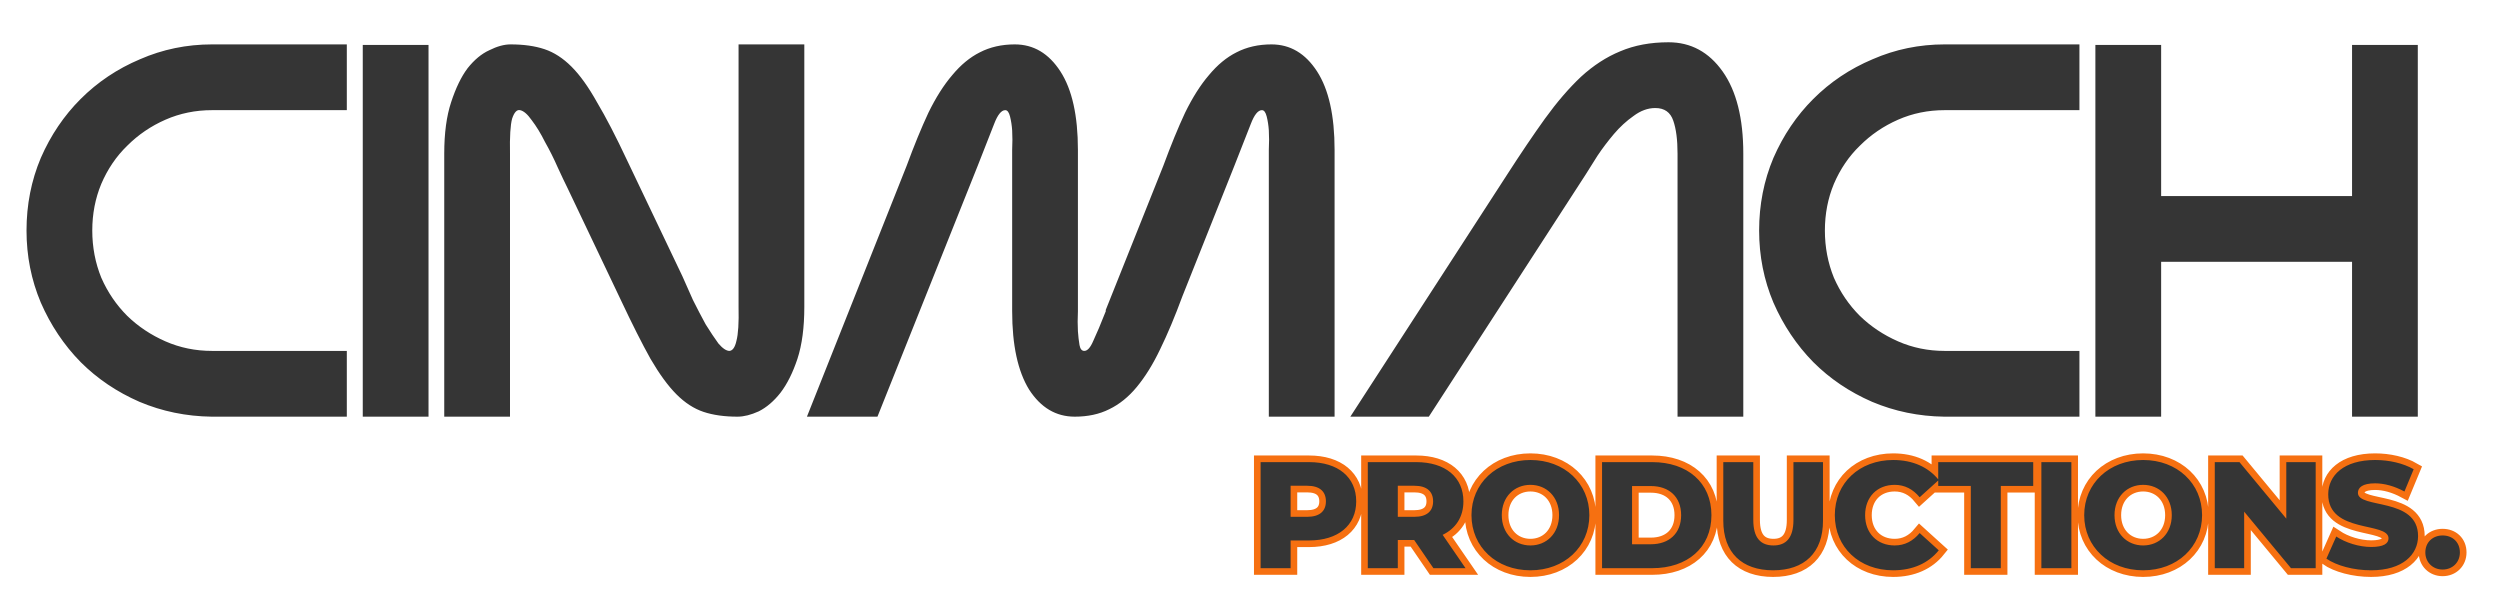
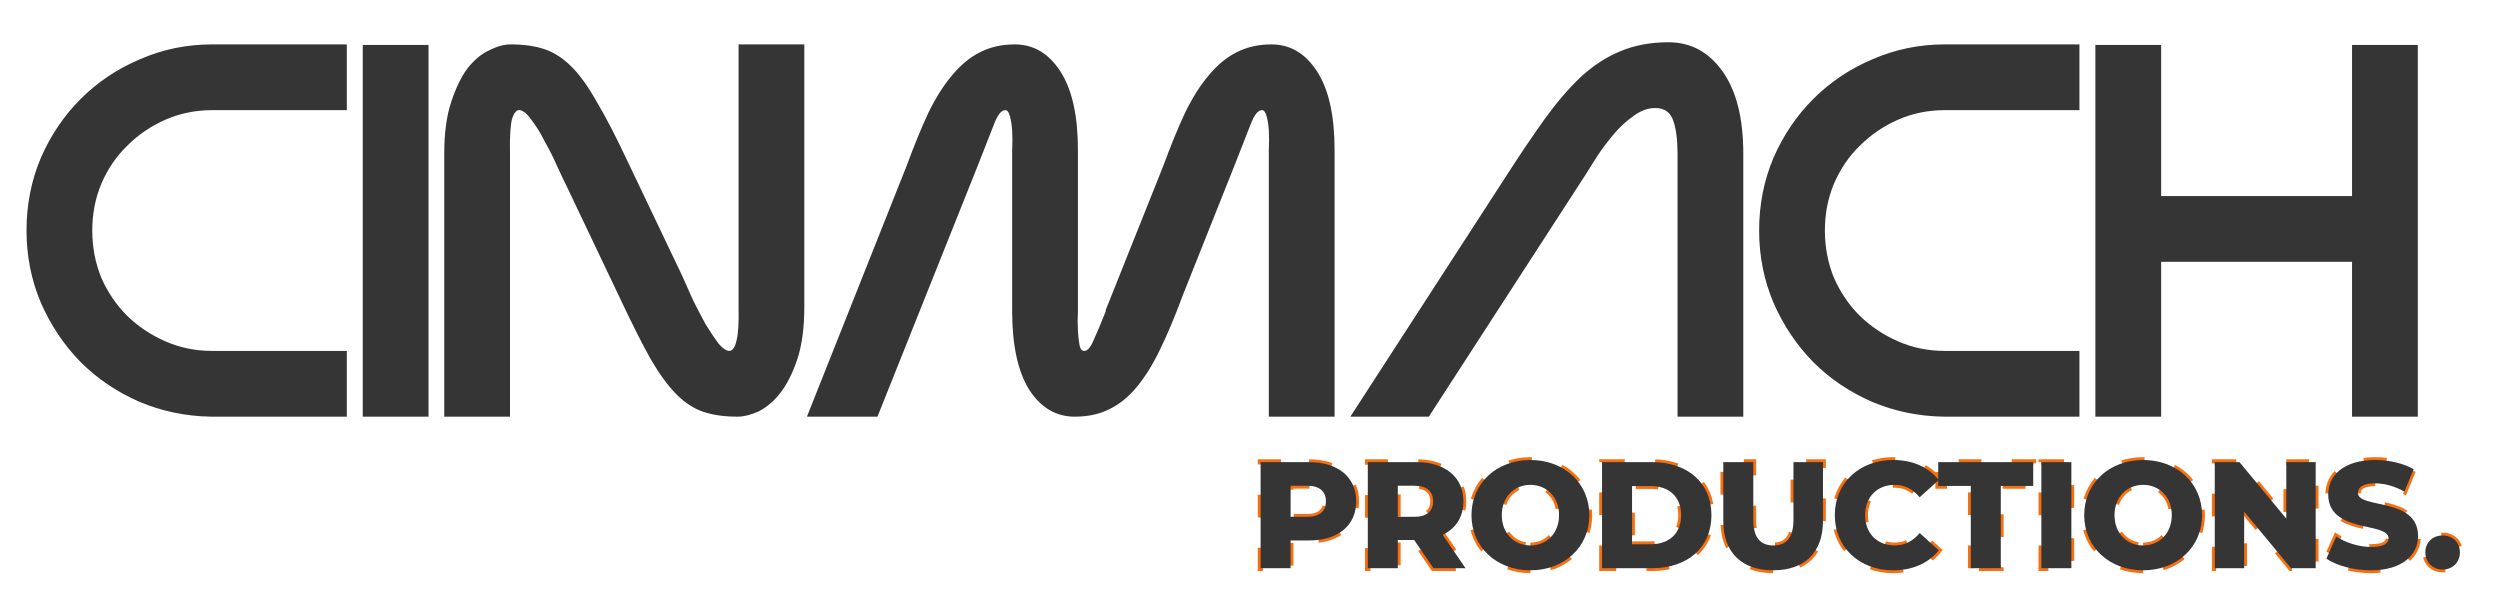
<svg xmlns="http://www.w3.org/2000/svg" width="66" height="16" viewBox="0 0 66 16" fill="none">
  <path d="M5.586 11C4.914 10.991 4.279 10.86 3.682 10.608C3.085 10.347 2.567 9.997 2.128 9.558C1.689 9.11 1.339 8.587 1.078 7.99C0.826 7.393 0.7 6.758 0.7 6.086C0.7 5.405 0.826 4.765 1.078 4.168C1.339 3.571 1.689 3.053 2.128 2.614C2.576 2.166 3.099 1.816 3.696 1.564C4.293 1.303 4.928 1.172 5.6 1.172H9.156V2.908H5.6C5.161 2.908 4.751 2.992 4.368 3.16C3.985 3.328 3.649 3.557 3.36 3.846C3.071 4.126 2.842 4.462 2.674 4.854C2.515 5.237 2.436 5.647 2.436 6.086C2.436 6.525 2.515 6.94 2.674 7.332C2.842 7.715 3.071 8.051 3.36 8.34C3.649 8.62 3.985 8.844 4.368 9.012C4.751 9.18 5.161 9.264 5.6 9.264H9.156V11H5.586ZM9.577 1.186H11.313V11H9.577V1.186ZM21.234 8.102C21.234 8.643 21.174 9.101 21.052 9.474C20.931 9.838 20.782 10.137 20.604 10.37C20.427 10.594 20.236 10.757 20.03 10.86C19.825 10.953 19.638 11 19.47 11C19.125 11 18.826 10.958 18.574 10.874C18.322 10.79 18.084 10.636 17.86 10.412C17.636 10.188 17.408 9.875 17.174 9.474C16.95 9.073 16.689 8.555 16.39 7.92L14.99 4.98C14.916 4.831 14.827 4.644 14.724 4.42C14.622 4.187 14.51 3.963 14.388 3.748C14.276 3.524 14.16 3.333 14.038 3.174C13.926 3.015 13.824 2.927 13.73 2.908C13.646 2.889 13.576 2.964 13.52 3.132C13.474 3.3 13.455 3.608 13.464 4.056V11H11.728V4.056C11.728 3.515 11.789 3.062 11.91 2.698C12.032 2.325 12.176 2.026 12.344 1.802C12.522 1.578 12.713 1.419 12.918 1.326C13.124 1.223 13.31 1.172 13.478 1.172C13.824 1.172 14.122 1.214 14.374 1.298C14.626 1.382 14.864 1.536 15.088 1.76C15.312 1.984 15.536 2.297 15.76 2.698C15.994 3.09 16.26 3.603 16.558 4.238L18.014 7.29C18.098 7.477 18.192 7.687 18.294 7.92C18.406 8.144 18.518 8.359 18.63 8.564C18.752 8.76 18.864 8.928 18.966 9.068C19.078 9.199 19.176 9.264 19.26 9.264C19.344 9.255 19.405 9.166 19.442 8.998C19.489 8.821 19.508 8.522 19.498 8.102V1.172H21.234V8.102ZM26.721 3.958C26.73 3.771 26.73 3.599 26.721 3.44C26.712 3.309 26.693 3.188 26.665 3.076C26.637 2.964 26.595 2.908 26.539 2.908C26.436 2.908 26.338 3.029 26.245 3.272C26.152 3.505 26.007 3.874 25.811 4.378L23.165 11H21.303L23.935 4.378C24.131 3.846 24.322 3.379 24.509 2.978C24.705 2.577 24.915 2.245 25.139 1.984C25.363 1.713 25.606 1.513 25.867 1.382C26.138 1.242 26.446 1.172 26.791 1.172C27.286 1.172 27.687 1.41 27.995 1.886C28.303 2.362 28.457 3.053 28.457 3.958V8.214C28.448 8.41 28.448 8.587 28.457 8.746C28.466 8.877 28.48 8.998 28.499 9.11C28.518 9.213 28.56 9.264 28.625 9.264C28.709 9.264 28.788 9.175 28.863 8.998C28.947 8.821 29.059 8.555 29.199 8.2H29.185L30.711 4.378C30.907 3.846 31.098 3.379 31.285 2.978C31.481 2.577 31.691 2.245 31.915 1.984C32.139 1.713 32.382 1.513 32.643 1.382C32.914 1.242 33.222 1.172 33.567 1.172C34.062 1.172 34.463 1.41 34.771 1.886C35.079 2.362 35.233 3.053 35.233 3.958V11H33.497V3.958C33.506 3.771 33.506 3.599 33.497 3.44C33.488 3.309 33.469 3.188 33.441 3.076C33.413 2.964 33.371 2.908 33.315 2.908C33.212 2.908 33.114 3.029 33.021 3.272C32.928 3.505 32.783 3.874 32.587 4.378L31.215 7.822C31.019 8.354 30.823 8.821 30.627 9.222C30.44 9.614 30.235 9.945 30.011 10.216C29.796 10.477 29.554 10.673 29.283 10.804C29.022 10.935 28.718 11 28.373 11C27.878 11 27.477 10.762 27.169 10.286C26.87 9.801 26.721 9.11 26.721 8.214V3.958ZM46.023 11H44.287V4.056C44.287 3.692 44.25 3.403 44.175 3.188C44.1 2.964 43.942 2.852 43.699 2.852C43.503 2.852 43.312 2.922 43.125 3.062C42.938 3.193 42.766 3.351 42.607 3.538C42.449 3.725 42.304 3.916 42.173 4.112C42.052 4.308 41.949 4.471 41.865 4.602L37.721 11H35.649L39.793 4.602C40.148 4.051 40.479 3.561 40.787 3.132C41.105 2.693 41.422 2.325 41.739 2.026C42.066 1.727 42.411 1.503 42.775 1.354C43.148 1.195 43.573 1.116 44.049 1.116C44.637 1.116 45.113 1.373 45.477 1.886C45.841 2.399 46.023 3.123 46.023 4.056V11ZM51.327 11C50.655 10.991 50.02 10.86 49.423 10.608C48.825 10.347 48.307 9.997 47.869 9.558C47.43 9.11 47.08 8.587 46.819 7.99C46.567 7.393 46.441 6.758 46.441 6.086C46.441 5.405 46.567 4.765 46.819 4.168C47.08 3.571 47.43 3.053 47.869 2.614C48.317 2.166 48.839 1.816 49.437 1.564C50.034 1.303 50.669 1.172 51.341 1.172H54.897V2.908H51.341C50.902 2.908 50.491 2.992 50.109 3.16C49.726 3.328 49.39 3.557 49.101 3.846C48.811 4.126 48.583 4.462 48.415 4.854C48.256 5.237 48.177 5.647 48.177 6.086C48.177 6.525 48.256 6.94 48.415 7.332C48.583 7.715 48.811 8.051 49.101 8.34C49.39 8.62 49.726 8.844 50.109 9.012C50.491 9.18 50.902 9.264 51.341 9.264H54.897V11H51.327ZM62.094 6.912H57.054V11H55.318V1.186H57.054V5.176H62.094V1.186H63.83V11H62.094V6.912Z" fill="#353535" />
-   <path d="M34.56 12.2C35.324 12.2 35.804 12.596 35.804 13.236C35.804 13.872 35.324 14.268 34.56 14.268H34.072V15H33.28V12.2H34.56ZM34.512 13.644C34.84 13.644 35.004 13.492 35.004 13.236C35.004 12.976 34.84 12.824 34.512 12.824H34.072V13.644H34.512ZM37.842 15L37.334 14.256H36.902V15H36.11V12.2H37.39C38.154 12.2 38.634 12.596 38.634 13.236C38.634 13.648 38.434 13.952 38.086 14.12L38.69 15H37.842ZM37.834 13.236C37.834 12.976 37.67 12.824 37.342 12.824H36.902V13.644H37.342C37.67 13.644 37.834 13.492 37.834 13.236ZM40.403 15.056C39.507 15.056 38.847 14.44 38.847 13.6C38.847 12.76 39.507 12.144 40.403 12.144C41.299 12.144 41.959 12.76 41.959 13.6C41.959 14.44 41.299 15.056 40.403 15.056ZM40.403 14.4C40.827 14.4 41.159 14.084 41.159 13.6C41.159 13.116 40.827 12.8 40.403 12.8C39.979 12.8 39.647 13.116 39.647 13.6C39.647 14.084 39.979 14.4 40.403 14.4ZM42.294 15V12.2H43.618C44.546 12.2 45.182 12.74 45.182 13.6C45.182 14.46 44.546 15 43.618 15H42.294ZM43.086 14.368H43.586C44.062 14.368 44.382 14.084 44.382 13.6C44.382 13.116 44.062 12.832 43.586 12.832H43.086V14.368ZM46.811 15.056C45.983 15.056 45.495 14.588 45.495 13.752V12.2H46.287V13.728C46.287 14.208 46.487 14.4 46.819 14.4C47.147 14.4 47.347 14.208 47.347 13.728V12.2H48.127V13.752C48.127 14.588 47.639 15.056 46.811 15.056ZM49.979 15.056C49.091 15.056 48.439 14.452 48.439 13.6C48.439 12.748 49.091 12.144 49.979 12.144C50.495 12.144 50.911 12.332 51.183 12.672L50.679 13.128C50.503 12.916 50.287 12.8 50.019 12.8C49.559 12.8 49.239 13.12 49.239 13.6C49.239 14.08 49.559 14.4 50.019 14.4C50.287 14.4 50.503 14.284 50.679 14.072L51.183 14.528C50.911 14.868 50.495 15.056 49.979 15.056ZM52.029 15V12.828H51.169V12.2H53.677V12.828H52.821V15H52.029ZM53.892 15V12.2H54.684V15H53.892ZM56.579 15.056C55.683 15.056 55.023 14.44 55.023 13.6C55.023 12.76 55.683 12.144 56.579 12.144C57.475 12.144 58.135 12.76 58.135 13.6C58.135 14.44 57.475 15.056 56.579 15.056ZM56.579 14.4C57.003 14.4 57.335 14.084 57.335 13.6C57.335 13.116 57.003 12.8 56.579 12.8C56.155 12.8 55.823 13.116 55.823 13.6C55.823 14.084 56.155 14.4 56.579 14.4ZM60.358 12.2H61.134V15H60.482L59.246 13.508V15H58.47V12.2H59.122L60.358 13.692V12.2ZM62.597 15.056C62.137 15.056 61.681 14.932 61.417 14.748L61.677 14.164C61.925 14.328 62.277 14.44 62.601 14.44C62.929 14.44 63.057 14.348 63.057 14.212C63.057 13.768 61.465 14.092 61.465 13.052C61.465 12.552 61.873 12.144 62.705 12.144C63.069 12.144 63.445 12.228 63.721 12.388L63.477 12.976C63.209 12.832 62.945 12.76 62.701 12.76C62.369 12.76 62.249 12.872 62.249 13.012C62.249 13.44 63.837 13.12 63.837 14.152C63.837 14.64 63.429 15.056 62.597 15.056ZM64.485 15.036C64.229 15.036 64.029 14.848 64.029 14.584C64.029 14.312 64.229 14.136 64.485 14.136C64.745 14.136 64.941 14.312 64.941 14.584C64.941 14.848 64.745 15.036 64.485 15.036Z" fill="none" stroke="#F67011" stroke-width="0.35" />
+   <path d="M34.56 12.2C35.324 12.2 35.804 12.596 35.804 13.236C35.804 13.872 35.324 14.268 34.56 14.268H34.072V15H33.28V12.2H34.56ZM34.512 13.644C34.84 13.644 35.004 13.492 35.004 13.236C35.004 12.976 34.84 12.824 34.512 12.824H34.072V13.644H34.512ZM37.842 15L37.334 14.256H36.902V15H36.11V12.2H37.39C38.154 12.2 38.634 12.596 38.634 13.236C38.634 13.648 38.434 13.952 38.086 14.12L38.69 15H37.842ZM37.834 13.236C37.834 12.976 37.67 12.824 37.342 12.824H36.902V13.644H37.342C37.67 13.644 37.834 13.492 37.834 13.236ZM40.403 15.056C39.507 15.056 38.847 14.44 38.847 13.6C38.847 12.76 39.507 12.144 40.403 12.144C41.299 12.144 41.959 12.76 41.959 13.6C41.959 14.44 41.299 15.056 40.403 15.056ZM40.403 14.4C40.827 14.4 41.159 14.084 41.159 13.6C41.159 13.116 40.827 12.8 40.403 12.8C39.979 12.8 39.647 13.116 39.647 13.6C39.647 14.084 39.979 14.4 40.403 14.4ZM42.294 15V12.2H43.618C44.546 12.2 45.182 12.74 45.182 13.6C45.182 14.46 44.546 15 43.618 15H42.294ZM43.086 14.368H43.586C44.062 14.368 44.382 14.084 44.382 13.6C44.382 13.116 44.062 12.832 43.586 12.832H43.086V14.368ZM46.811 15.056C45.983 15.056 45.495 14.588 45.495 13.752V12.2H46.287V13.728C46.287 14.208 46.487 14.4 46.819 14.4C47.147 14.4 47.347 14.208 47.347 13.728V12.2H48.127V13.752C48.127 14.588 47.639 15.056 46.811 15.056ZM49.979 15.056C49.091 15.056 48.439 14.452 48.439 13.6C48.439 12.748 49.091 12.144 49.979 12.144C50.495 12.144 50.911 12.332 51.183 12.672L50.679 13.128C50.503 12.916 50.287 12.8 50.019 12.8C49.559 12.8 49.239 13.12 49.239 13.6C49.239 14.08 49.559 14.4 50.019 14.4C50.287 14.4 50.503 14.284 50.679 14.072L51.183 14.528C50.911 14.868 50.495 15.056 49.979 15.056ZM52.029 15V12.828H51.169V12.2H53.677V12.828H52.821V15H52.029ZM53.892 15V12.2H54.684V15H53.892ZM56.579 15.056C55.683 15.056 55.023 14.44 55.023 13.6C55.023 12.76 55.683 12.144 56.579 12.144C57.475 12.144 58.135 12.76 58.135 13.6C58.135 14.44 57.475 15.056 56.579 15.056ZM56.579 14.4C57.003 14.4 57.335 14.084 57.335 13.6C57.335 13.116 57.003 12.8 56.579 12.8C56.155 12.8 55.823 13.116 55.823 13.6C55.823 14.084 56.155 14.4 56.579 14.4ZM60.358 12.2H61.134V15H60.482L59.246 13.508V15H58.47V12.2H59.122L60.358 13.692V12.2ZM62.597 15.056C62.137 15.056 61.681 14.932 61.417 14.748L61.677 14.164C61.925 14.328 62.277 14.44 62.601 14.44C62.929 14.44 63.057 14.348 63.057 14.212C63.057 13.768 61.465 14.092 61.465 13.052C61.465 12.552 61.873 12.144 62.705 12.144C63.069 12.144 63.445 12.228 63.721 12.388L63.477 12.976C63.209 12.832 62.945 12.76 62.701 12.76C62.369 12.76 62.249 12.872 62.249 13.012C62.249 13.44 63.837 13.12 63.837 14.152C63.837 14.64 63.429 15.056 62.597 15.056ZM64.485 15.036C64.229 15.036 64.029 14.848 64.029 14.584C64.029 14.312 64.229 14.136 64.485 14.136C64.745 14.136 64.941 14.312 64.941 14.584C64.941 14.848 64.745 15.036 64.485 15.036Z" fill="none" stroke="#F67011" stroke-width="0.15" stroke-dasharray="0.6 0.8" />
  <path d="M34.56 12.2C35.324 12.2 35.804 12.596 35.804 13.236C35.804 13.872 35.324 14.268 34.56 14.268H34.072V15H33.28V12.2H34.56ZM34.512 13.644C34.84 13.644 35.004 13.492 35.004 13.236C35.004 12.976 34.84 12.824 34.512 12.824H34.072V13.644H34.512ZM37.842 15L37.334 14.256H36.902V15H36.11V12.2H37.39C38.154 12.2 38.634 12.596 38.634 13.236C38.634 13.648 38.434 13.952 38.086 14.12L38.69 15H37.842ZM37.834 13.236C37.834 12.976 37.67 12.824 37.342 12.824H36.902V13.644H37.342C37.67 13.644 37.834 13.492 37.834 13.236ZM40.403 15.056C39.507 15.056 38.847 14.44 38.847 13.6C38.847 12.76 39.507 12.144 40.403 12.144C41.299 12.144 41.959 12.76 41.959 13.6C41.959 14.44 41.299 15.056 40.403 15.056ZM40.403 14.4C40.827 14.4 41.159 14.084 41.159 13.6C41.159 13.116 40.827 12.8 40.403 12.8C39.979 12.8 39.647 13.116 39.647 13.6C39.647 14.084 39.979 14.4 40.403 14.4ZM42.294 15V12.2H43.618C44.546 12.2 45.182 12.74 45.182 13.6C45.182 14.46 44.546 15 43.618 15H42.294ZM43.086 14.368H43.586C44.062 14.368 44.382 14.084 44.382 13.6C44.382 13.116 44.062 12.832 43.586 12.832H43.086V14.368ZM46.811 15.056C45.983 15.056 45.495 14.588 45.495 13.752V12.2H46.287V13.728C46.287 14.208 46.487 14.4 46.819 14.4C47.147 14.4 47.347 14.208 47.347 13.728V12.2H48.127V13.752C48.127 14.588 47.639 15.056 46.811 15.056ZM49.979 15.056C49.091 15.056 48.439 14.452 48.439 13.6C48.439 12.748 49.091 12.144 49.979 12.144C50.495 12.144 50.911 12.332 51.183 12.672L50.679 13.128C50.503 12.916 50.287 12.8 50.019 12.8C49.559 12.8 49.239 13.12 49.239 13.6C49.239 14.08 49.559 14.4 50.019 14.4C50.287 14.4 50.503 14.284 50.679 14.072L51.183 14.528C50.911 14.868 50.495 15.056 49.979 15.056ZM52.029 15V12.828H51.169V12.2H53.677V12.828H52.821V15H52.029ZM53.892 15V12.2H54.684V15H53.892ZM56.579 15.056C55.683 15.056 55.023 14.44 55.023 13.6C55.023 12.76 55.683 12.144 56.579 12.144C57.475 12.144 58.135 12.76 58.135 13.6C58.135 14.44 57.475 15.056 56.579 15.056ZM56.579 14.4C57.003 14.4 57.335 14.084 57.335 13.6C57.335 13.116 57.003 12.8 56.579 12.8C56.155 12.8 55.823 13.116 55.823 13.6C55.823 14.084 56.155 14.4 56.579 14.4ZM60.358 12.2H61.134V15H60.482L59.246 13.508V15H58.47V12.2H59.122L60.358 13.692V12.2ZM62.597 15.056C62.137 15.056 61.681 14.932 61.417 14.748L61.677 14.164C61.925 14.328 62.277 14.44 62.601 14.44C62.929 14.44 63.057 14.348 63.057 14.212C63.057 13.768 61.465 14.092 61.465 13.052C61.465 12.552 61.873 12.144 62.705 12.144C63.069 12.144 63.445 12.228 63.721 12.388L63.477 12.976C63.209 12.832 62.945 12.76 62.701 12.76C62.369 12.76 62.249 12.872 62.249 13.012C62.249 13.44 63.837 13.12 63.837 14.152C63.837 14.64 63.429 15.056 62.597 15.056ZM64.485 15.036C64.229 15.036 64.029 14.848 64.029 14.584C64.029 14.312 64.229 14.136 64.485 14.136C64.745 14.136 64.941 14.312 64.941 14.584C64.941 14.848 64.745 15.036 64.485 15.036Z" fill="#353535" />
</svg>
